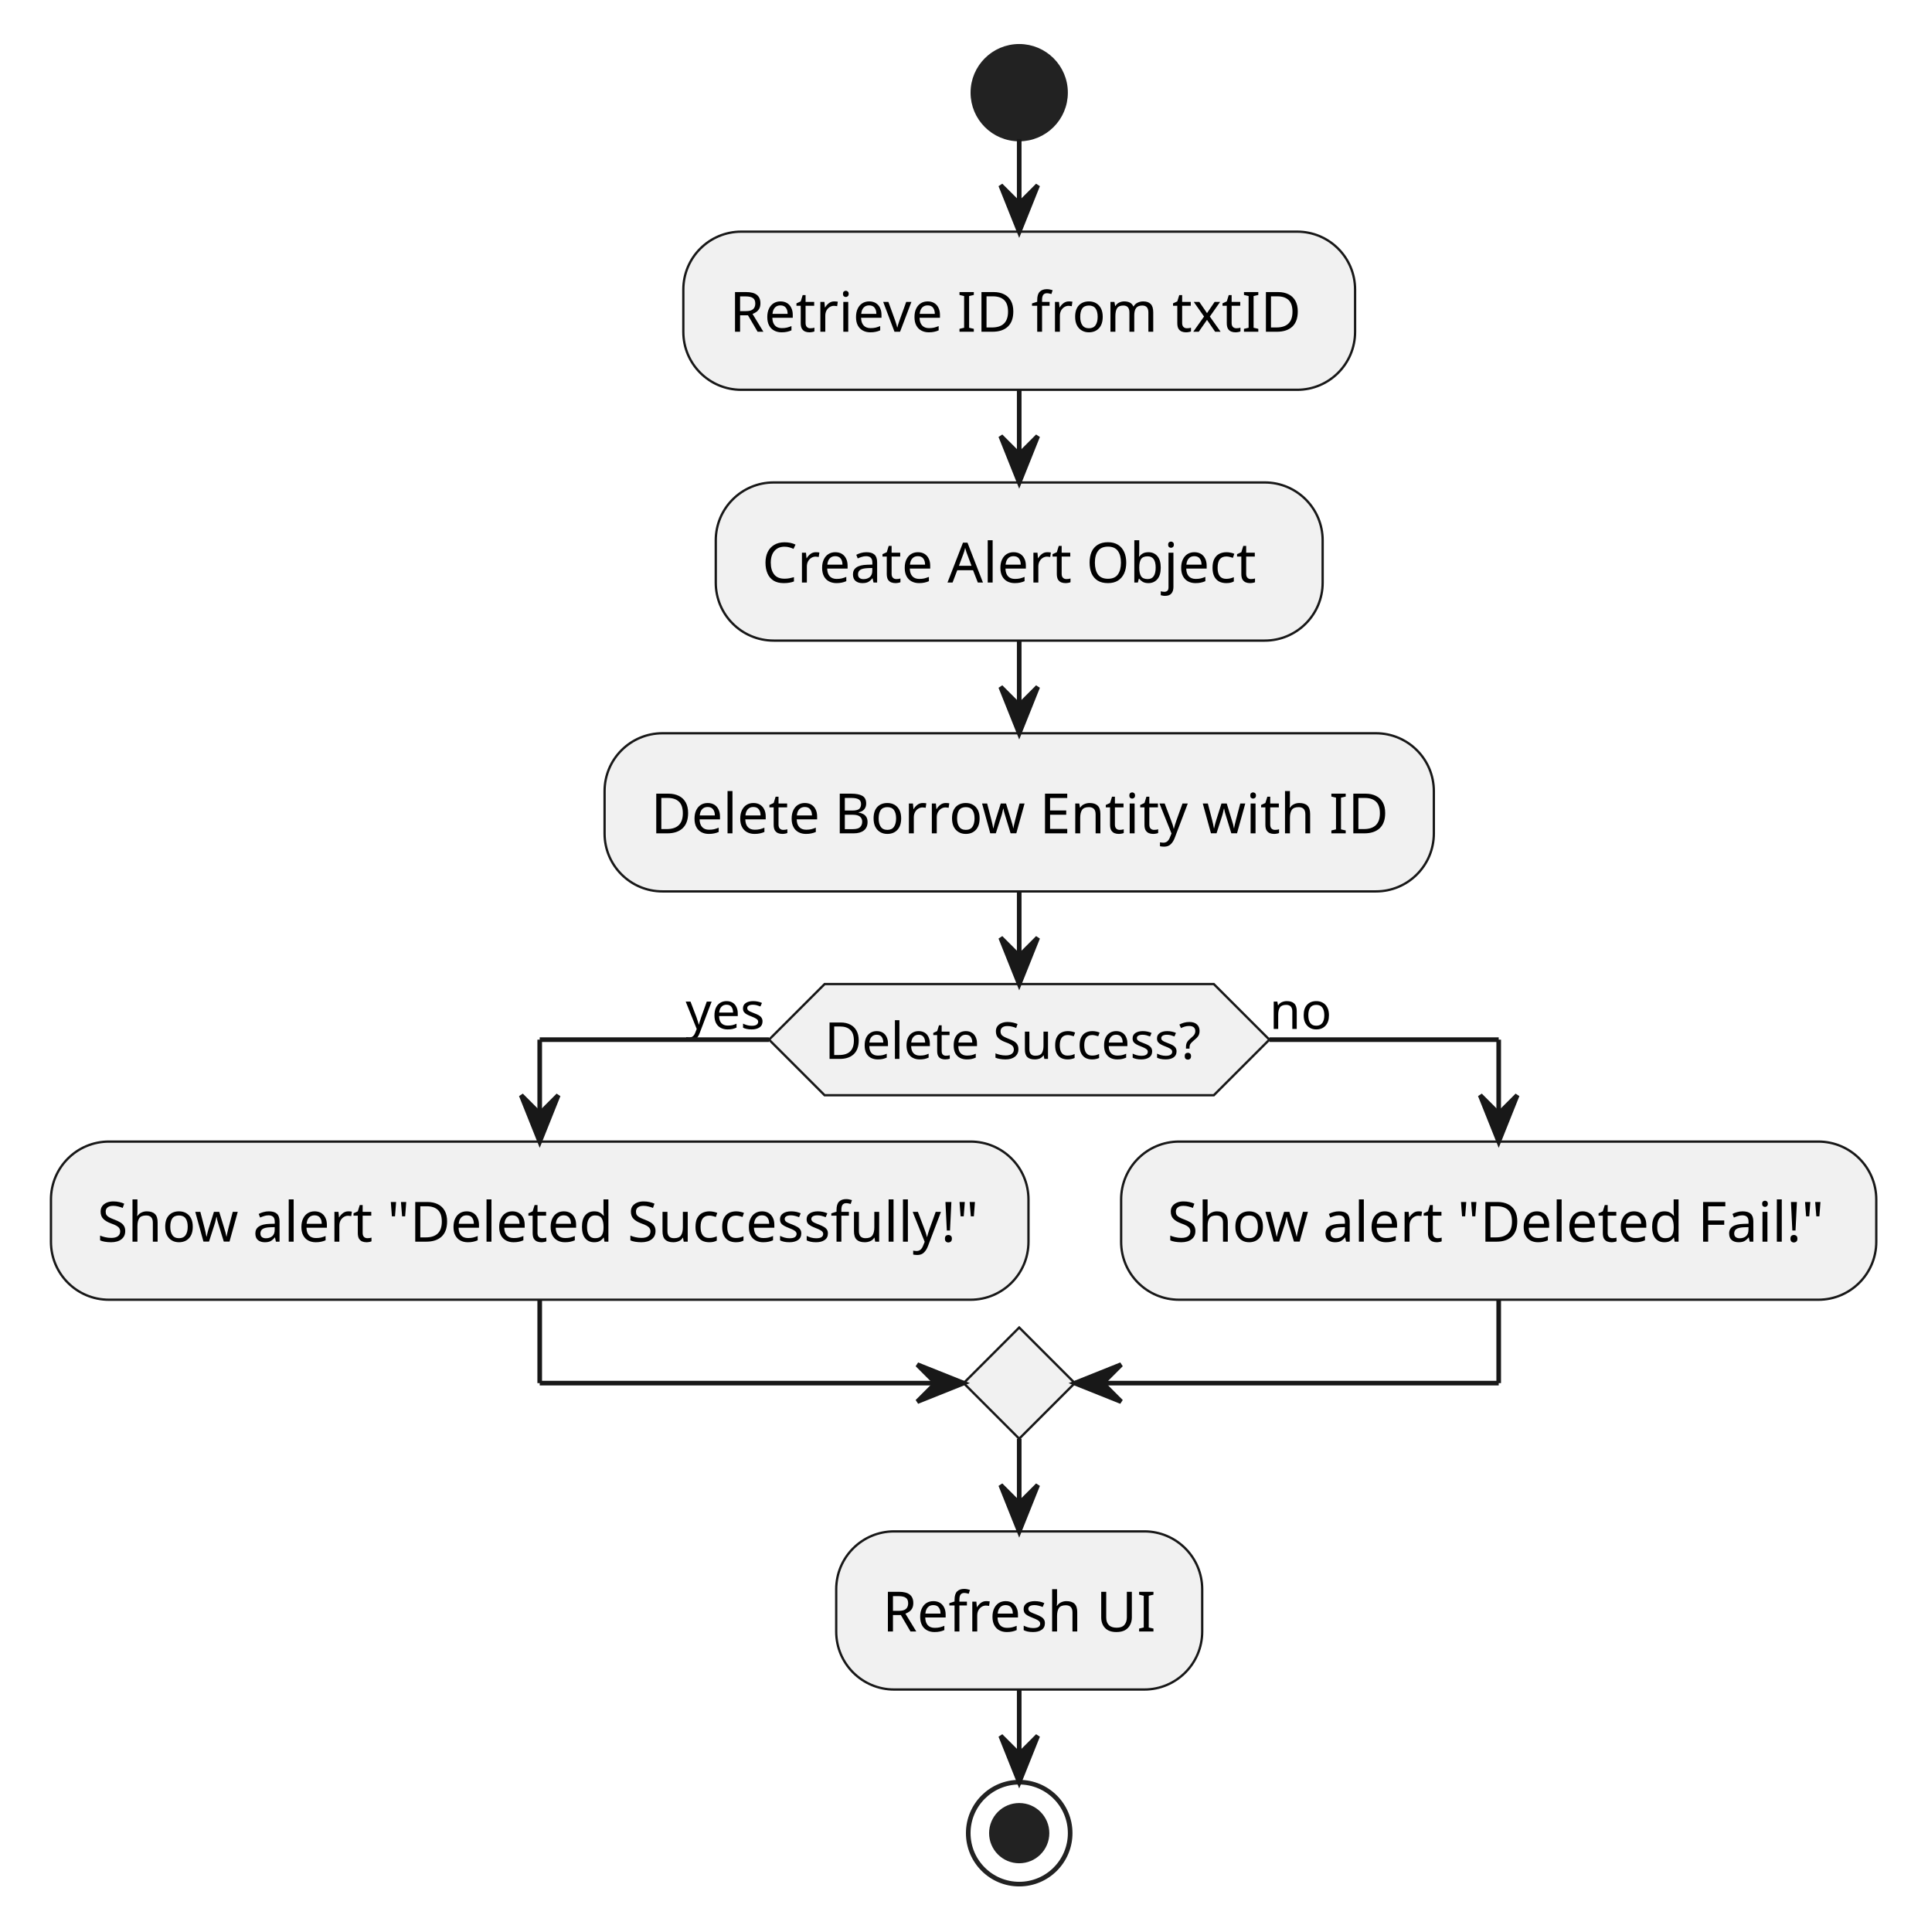
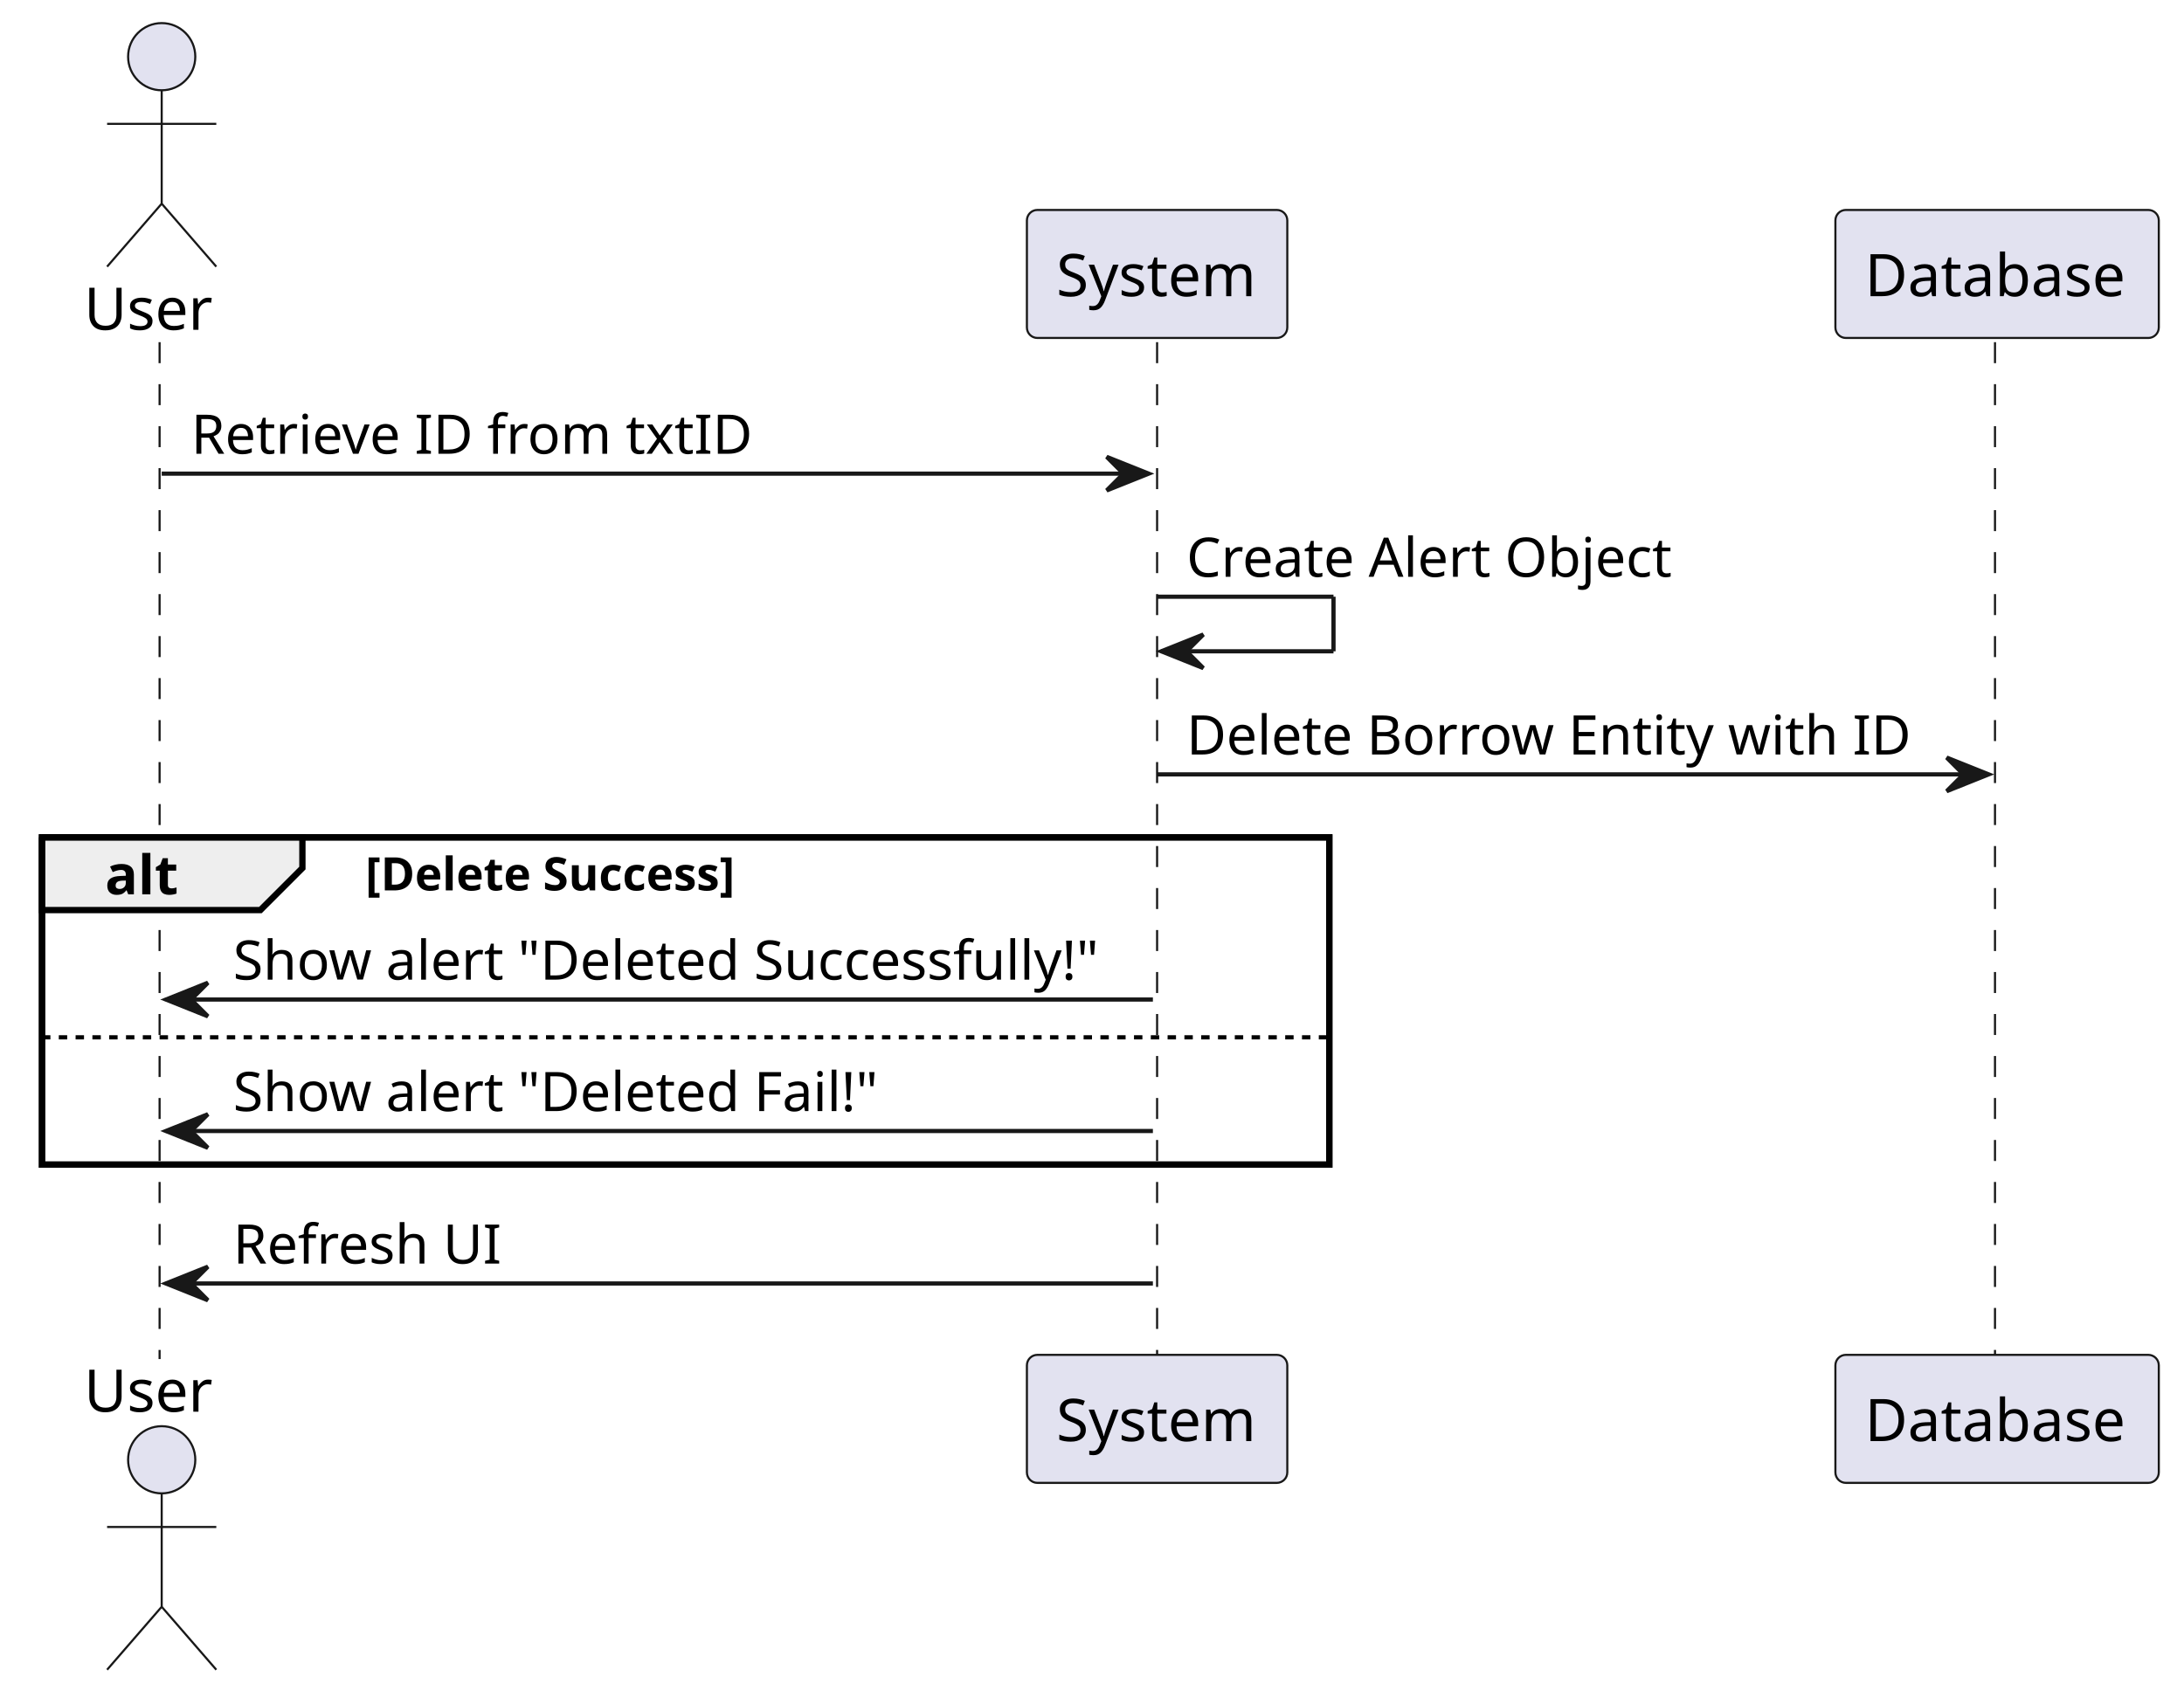
- <svg xmlns="http://www.w3.org/2000/svg" contentStyleType="text/css" height="417px" preserveAspectRatio="none" style="width:416px;height:417px;background:#FFFFFF;" version="1.1" viewBox="0 0 416 417" width="416px" zoomAndPan="magnify">
+ <svg xmlns="http://www.w3.org/2000/svg" contentStyleType="text/css" height="404px" preserveAspectRatio="none" style="width:520px;height:404px;background:#FFFFFF;" version="1.1" viewBox="0 0 520 404" width="520px" zoomAndPan="magnify">
  <defs />
  <g>
-     <ellipse cx="220" cy="20" fill="#222222" rx="10" ry="10" style="stroke:#222222;stroke-width:1.0;" />
-     <rect fill="#F1F1F1" height="34.133" rx="12.5" ry="12.5" style="stroke:#181818;stroke-width:0.5;" width="145" x="147.5" y="50" />
-     <text fill="#000000" font-family="sans-serif" font-size="12" lengthAdjust="spacing" textLength="125" x="157.5" y="71.602">Retrieve ID from txtID</text>
-     <rect fill="#F1F1F1" height="34.133" rx="12.5" ry="12.5" style="stroke:#181818;stroke-width:0.5;" width="131" x="154.5" y="104.133" />
-     <text fill="#000000" font-family="sans-serif" font-size="12" lengthAdjust="spacing" textLength="111" x="164.5" y="125.734">Create Alert Object</text>
-     <rect fill="#F1F1F1" height="34.133" rx="12.5" ry="12.5" style="stroke:#181818;stroke-width:0.5;" width="179" x="130.5" y="158.266" />
-     <text fill="#000000" font-family="sans-serif" font-size="12" lengthAdjust="spacing" textLength="159" x="140.5" y="179.867">Delete Borrow Entity with ID</text>
-     <polygon fill="#F1F1F1" points="178,212.398,262,212.398,274,224.398,262,236.398,178,236.398,166,224.398,178,212.398" style="stroke:#181818;stroke-width:0.5;" />
-     <text fill="#000000" font-family="sans-serif" font-size="11" lengthAdjust="spacing" textLength="84" x="178" y="228.556">Delete Success?</text>
-     <text fill="#000000" font-family="sans-serif" font-size="11" lengthAdjust="spacing" textLength="18" x="148" y="222.078">yes</text>
-     <text fill="#000000" font-family="sans-serif" font-size="11" lengthAdjust="spacing" textLength="14" x="274" y="222.078">no</text>
-     <rect fill="#F1F1F1" height="34.133" rx="12.5" ry="12.5" style="stroke:#181818;stroke-width:0.5;" width="211" x="11" y="246.398" />
-     <text fill="#000000" font-family="sans-serif" font-size="12" lengthAdjust="spacing" textLength="191" x="21" y="268">Show alert "Deleted Successfully!"</text>
-     <rect fill="#F1F1F1" height="34.133" rx="12.5" ry="12.5" style="stroke:#181818;stroke-width:0.5;" width="163" x="242" y="246.398" />
-     <text fill="#000000" font-family="sans-serif" font-size="12" lengthAdjust="spacing" textLength="143" x="252" y="268">Show alert "Deleted Fail!"</text>
-     <polygon fill="#F1F1F1" points="220,286.531,232,298.531,220,310.531,208,298.531,220,286.531" style="stroke:#181818;stroke-width:0.5;" />
-     <rect fill="#F1F1F1" height="34.133" rx="12.5" ry="12.5" style="stroke:#181818;stroke-width:0.5;" width="79" x="180.5" y="330.531" />
-     <text fill="#000000" font-family="sans-serif" font-size="12" lengthAdjust="spacing" textLength="59" x="190.5" y="352.133">Refresh UI</text>
-     <ellipse cx="220" cy="395.664" fill="none" rx="11" ry="11" style="stroke:#222222;stroke-width:1.0;" />
-     <ellipse cx="220" cy="395.664" fill="#222222" rx="6" ry="6" style="stroke:#222222;stroke-width:1.0;" />
-     <line style="stroke:#181818;stroke-width:1.0;" x1="220" x2="220" y1="30" y2="50" />
-     <polygon fill="#181818" points="216,40,220,50,224,40,220,44" style="stroke:#181818;stroke-width:1.0;" />
-     <line style="stroke:#181818;stroke-width:1.0;" x1="220" x2="220" y1="84.133" y2="104.133" />
-     <polygon fill="#181818" points="216,94.133,220,104.133,224,94.133,220,98.133" style="stroke:#181818;stroke-width:1.0;" />
-     <line style="stroke:#181818;stroke-width:1.0;" x1="220" x2="220" y1="138.266" y2="158.266" />
-     <polygon fill="#181818" points="216,148.266,220,158.266,224,148.266,220,152.266" style="stroke:#181818;stroke-width:1.0;" />
-     <line style="stroke:#181818;stroke-width:1.0;" x1="166" x2="116.5" y1="224.398" y2="224.398" />
-     <line style="stroke:#181818;stroke-width:1.0;" x1="116.5" x2="116.5" y1="224.398" y2="246.398" />
-     <polygon fill="#181818" points="112.5,236.398,116.5,246.398,120.5,236.398,116.5,240.398" style="stroke:#181818;stroke-width:1.0;" />
-     <line style="stroke:#181818;stroke-width:1.0;" x1="274" x2="323.5" y1="224.398" y2="224.398" />
-     <line style="stroke:#181818;stroke-width:1.0;" x1="323.5" x2="323.5" y1="224.398" y2="246.398" />
-     <polygon fill="#181818" points="319.5,236.398,323.5,246.398,327.5,236.398,323.5,240.398" style="stroke:#181818;stroke-width:1.0;" />
-     <line style="stroke:#181818;stroke-width:1.0;" x1="116.5" x2="116.5" y1="280.531" y2="298.531" />
-     <line style="stroke:#181818;stroke-width:1.0;" x1="116.5" x2="208" y1="298.531" y2="298.531" />
-     <polygon fill="#181818" points="198,294.531,208,298.531,198,302.531,202,298.531" style="stroke:#181818;stroke-width:1.0;" />
-     <line style="stroke:#181818;stroke-width:1.0;" x1="323.5" x2="323.5" y1="280.531" y2="298.531" />
-     <line style="stroke:#181818;stroke-width:1.0;" x1="323.5" x2="232" y1="298.531" y2="298.531" />
-     <polygon fill="#181818" points="242,294.531,232,298.531,242,302.531,238,298.531" style="stroke:#181818;stroke-width:1.0;" />
-     <line style="stroke:#181818;stroke-width:1.0;" x1="220" x2="220" y1="192.398" y2="212.398" />
-     <polygon fill="#181818" points="216,202.398,220,212.398,224,202.398,220,206.398" style="stroke:#181818;stroke-width:1.0;" />
-     <line style="stroke:#181818;stroke-width:1.0;" x1="220" x2="220" y1="310.531" y2="330.531" />
-     <polygon fill="#181818" points="216,320.531,220,330.531,224,320.531,220,324.531" style="stroke:#181818;stroke-width:1.0;" />
-     <line style="stroke:#181818;stroke-width:1.0;" x1="220" x2="220" y1="364.664" y2="384.664" />
-     <polygon fill="#181818" points="216,374.664,220,384.664,224,374.664,220,378.664" style="stroke:#181818;stroke-width:1.0;" />
+     <rect fill="none" height="77.932" style="stroke:#000000;stroke-width:1.5;" width="306.5" x="10" y="199.42" />
+     <line style="stroke:#181818;stroke-width:0.5;stroke-dasharray:5.0,5.0;" x1="38" x2="38" y1="81.488" y2="323.662" />
+     <line style="stroke:#181818;stroke-width:0.5;stroke-dasharray:5.0,5.0;" x1="275.5" x2="275.5" y1="81.488" y2="323.662" />
+     <line style="stroke:#181818;stroke-width:0.5;stroke-dasharray:5.0,5.0;" x1="475" x2="475" y1="81.488" y2="323.662" />
+     <text fill="#000000" font-family="sans-serif" font-size="14" lengthAdjust="spacing" textLength="31" x="20" y="78.535">User</text>
+     <ellipse cx="38.5" cy="13.5" fill="#E2E2F0" rx="8" ry="8" style="stroke:#181818;stroke-width:0.5;" />
+     <path d="M38.5,21.5 L38.5,48.5 M25.5,29.5 L51.5,29.5 M38.5,48.5 L25.5,63.5 M38.5,48.5 L51.5,63.5 " fill="none" style="stroke:#181818;stroke-width:0.5;" />
+     <text fill="#000000" font-family="sans-serif" font-size="14" lengthAdjust="spacing" textLength="31" x="20" y="336.197">User</text>
+     <ellipse cx="38.5" cy="347.65" fill="#E2E2F0" rx="8" ry="8" style="stroke:#181818;stroke-width:0.5;" />
+     <path d="M38.5,355.65 L38.5,382.65 M25.5,363.65 L51.5,363.65 M38.5,382.65 L25.5,397.65 M38.5,382.65 L51.5,397.65 " fill="none" style="stroke:#181818;stroke-width:0.5;" />
+     <rect fill="#E2E2F0" height="30.488" rx="2.5" ry="2.5" style="stroke:#181818;stroke-width:0.5;" width="62" x="244.5" y="50" />
+     <text fill="#000000" font-family="sans-serif" font-size="14" lengthAdjust="spacing" textLength="48" x="251.5" y="70.535">System</text>
+     <rect fill="#E2E2F0" height="30.488" rx="2.5" ry="2.5" style="stroke:#181818;stroke-width:0.5;" width="62" x="244.5" y="322.662" />
+     <text fill="#000000" font-family="sans-serif" font-size="14" lengthAdjust="spacing" textLength="48" x="251.5" y="343.197">System</text>
+     <rect fill="#E2E2F0" height="30.488" rx="2.5" ry="2.5" style="stroke:#181818;stroke-width:0.5;" width="77" x="437" y="50" />
+     <text fill="#000000" font-family="sans-serif" font-size="14" lengthAdjust="spacing" textLength="63" x="444" y="70.535">Database</text>
+     <rect fill="#E2E2F0" height="30.488" rx="2.5" ry="2.5" style="stroke:#181818;stroke-width:0.5;" width="77" x="437" y="322.662" />
+     <text fill="#000000" font-family="sans-serif" font-size="14" lengthAdjust="spacing" textLength="63" x="444" y="343.197">Database</text>
+     <polygon fill="#181818" points="263.5,108.799,273.5,112.799,263.5,116.799,267.5,112.799" style="stroke:#181818;stroke-width:1.0;" />
+     <line style="stroke:#181818;stroke-width:1.0;" x1="38.5" x2="269.5" y1="112.799" y2="112.799" />
+     <text fill="#000000" font-family="sans-serif" font-size="13" lengthAdjust="spacing" textLength="138" x="45.5" y="108.057">Retrieve ID from txtID</text>
+     <line style="stroke:#181818;stroke-width:1.0;" x1="275.5" x2="317.5" y1="142.109" y2="142.109" />
+     <line style="stroke:#181818;stroke-width:1.0;" x1="317.5" x2="317.5" y1="142.109" y2="155.109" />
+     <line style="stroke:#181818;stroke-width:1.0;" x1="276.5" x2="317.5" y1="155.109" y2="155.109" />
+     <polygon fill="#181818" points="286.5,151.109,276.5,155.109,286.5,159.109,282.5,155.109" style="stroke:#181818;stroke-width:1.0;" />
+     <text fill="#000000" font-family="sans-serif" font-size="13" lengthAdjust="spacing" textLength="119" x="282.5" y="137.367">Create Alert Object</text>
+     <polygon fill="#181818" points="463.5,180.42,473.5,184.42,463.5,188.42,467.5,184.42" style="stroke:#181818;stroke-width:1.0;" />
+     <line style="stroke:#181818;stroke-width:1.0;" x1="275.5" x2="469.5" y1="184.42" y2="184.42" />
+     <text fill="#000000" font-family="sans-serif" font-size="13" lengthAdjust="spacing" textLength="176" x="282.5" y="179.678">Delete Borrow Entity with ID</text>
+     <path d="M10,199.42 L72,199.42 L72,206.731 L62,216.731 L10,216.731 L10,199.42 " fill="#EEEEEE" style="stroke:#000000;stroke-width:1.5;" />
+     <rect fill="none" height="77.932" style="stroke:#000000;stroke-width:1.5;" width="306.5" x="10" y="199.42" />
+     <text fill="#000000" font-family="sans-serif" font-size="13" font-weight="bold" lengthAdjust="spacing" textLength="17" x="25" y="212.988">alt</text>
+     <text fill="#000000" font-family="sans-serif" font-size="11" font-weight="bold" lengthAdjust="spacing" textLength="90" x="87" y="212.055">[Delete Success]</text>
+     <polygon fill="#181818" points="49.5,234.041,39.5,238.041,49.5,242.041,45.5,238.041" style="stroke:#181818;stroke-width:1.0;" />
+     <line style="stroke:#181818;stroke-width:1.0;" x1="43.5" x2="274.5" y1="238.041" y2="238.041" />
+     <text fill="#000000" font-family="sans-serif" font-size="13" lengthAdjust="spacing" textLength="213" x="55.5" y="233.299">Show alert "Deleted Successfully!"</text>
+     <line style="stroke:#000000;stroke-width:1.0;stroke-dasharray:2.0,2.0;" x1="10" x2="316.5" y1="247.041" y2="247.041" />
+     <polygon fill="#181818" points="49.5,265.352,39.5,269.352,49.5,273.352,45.5,269.352" style="stroke:#181818;stroke-width:1.0;" />
+     <line style="stroke:#181818;stroke-width:1.0;" x1="43.5" x2="274.5" y1="269.352" y2="269.352" />
+     <text fill="#000000" font-family="sans-serif" font-size="13" lengthAdjust="spacing" textLength="157" x="55.5" y="264.609">Show alert "Deleted Fail!"</text>
+     <polygon fill="#181818" points="49.5,301.662,39.5,305.662,49.5,309.662,45.5,305.662" style="stroke:#181818;stroke-width:1.0;" />
+     <line style="stroke:#181818;stroke-width:1.0;" x1="43.5" x2="274.5" y1="305.662" y2="305.662" />
+     <text fill="#000000" font-family="sans-serif" font-size="13" lengthAdjust="spacing" textLength="64" x="55.5" y="300.92">Refresh UI</text>
  </g>
</svg>
